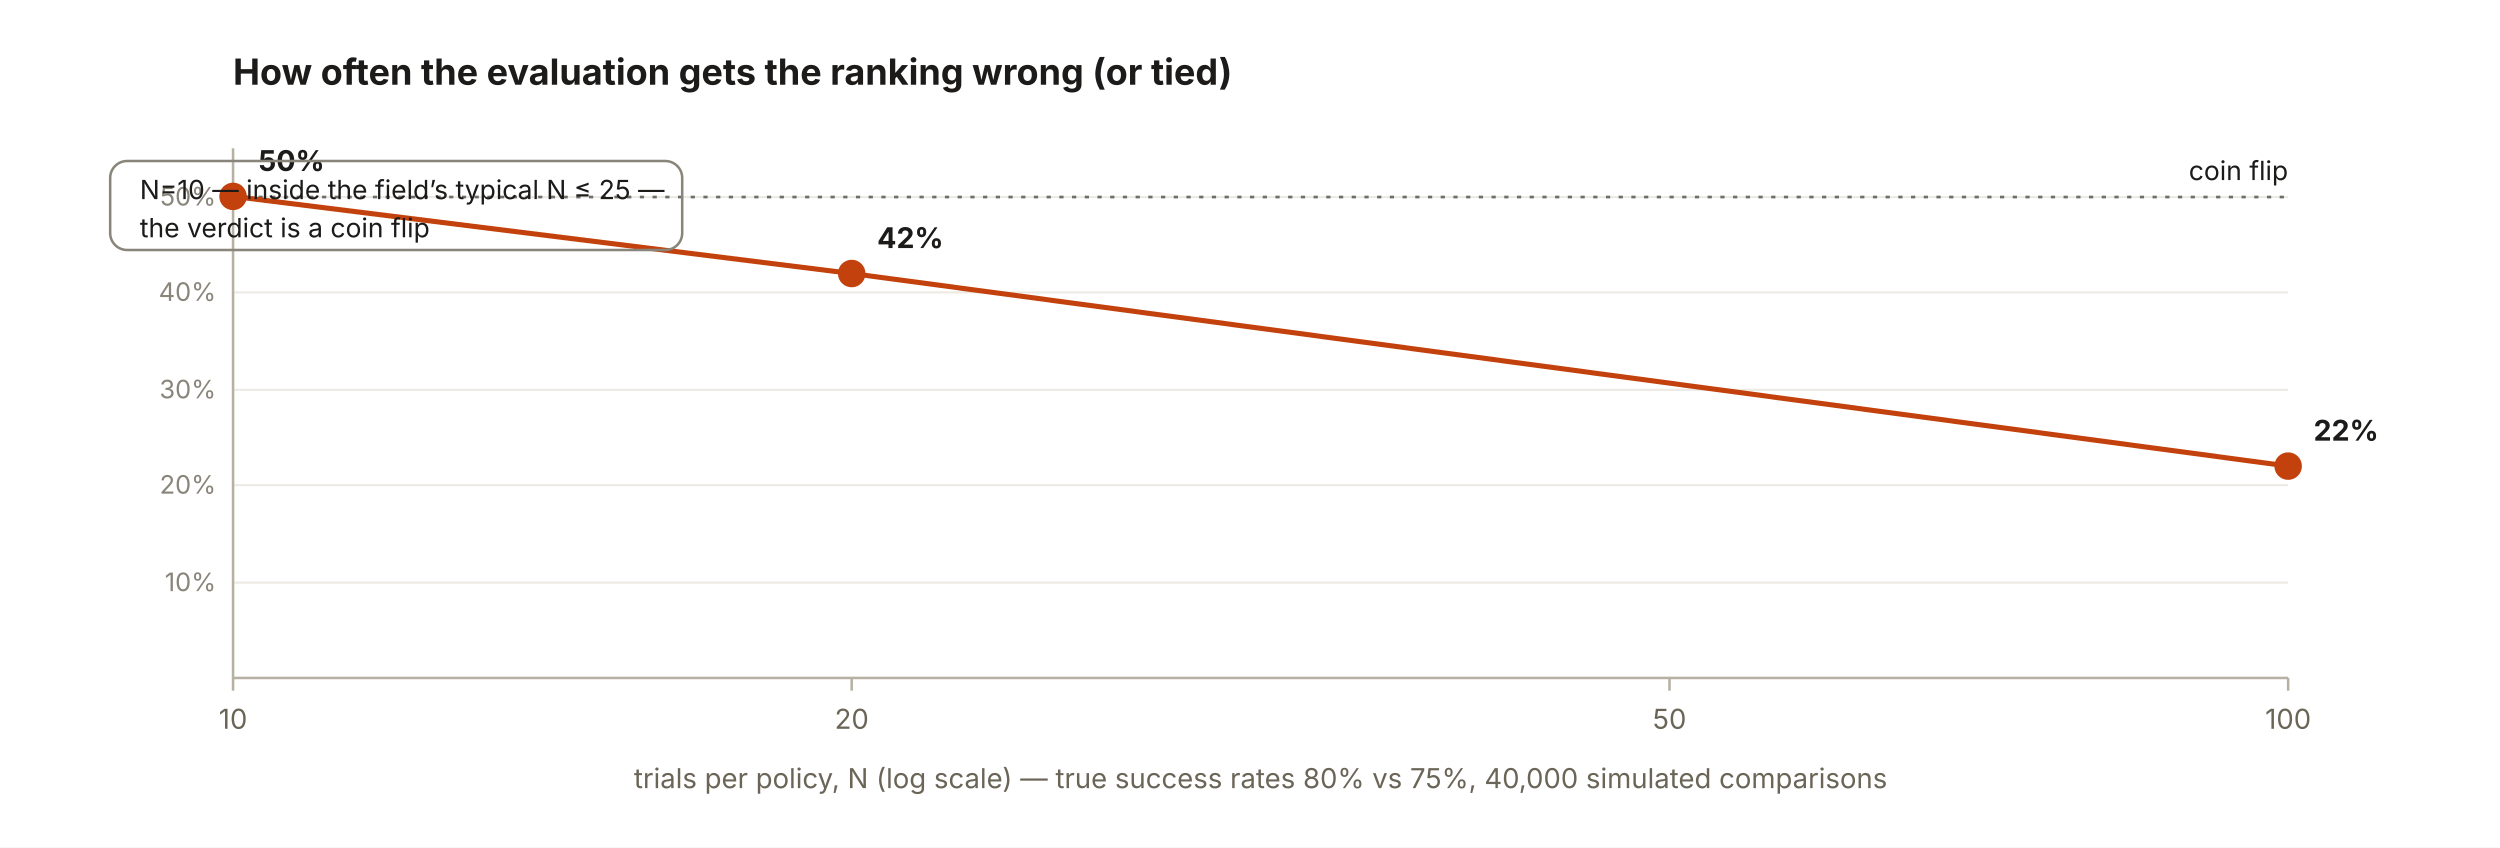
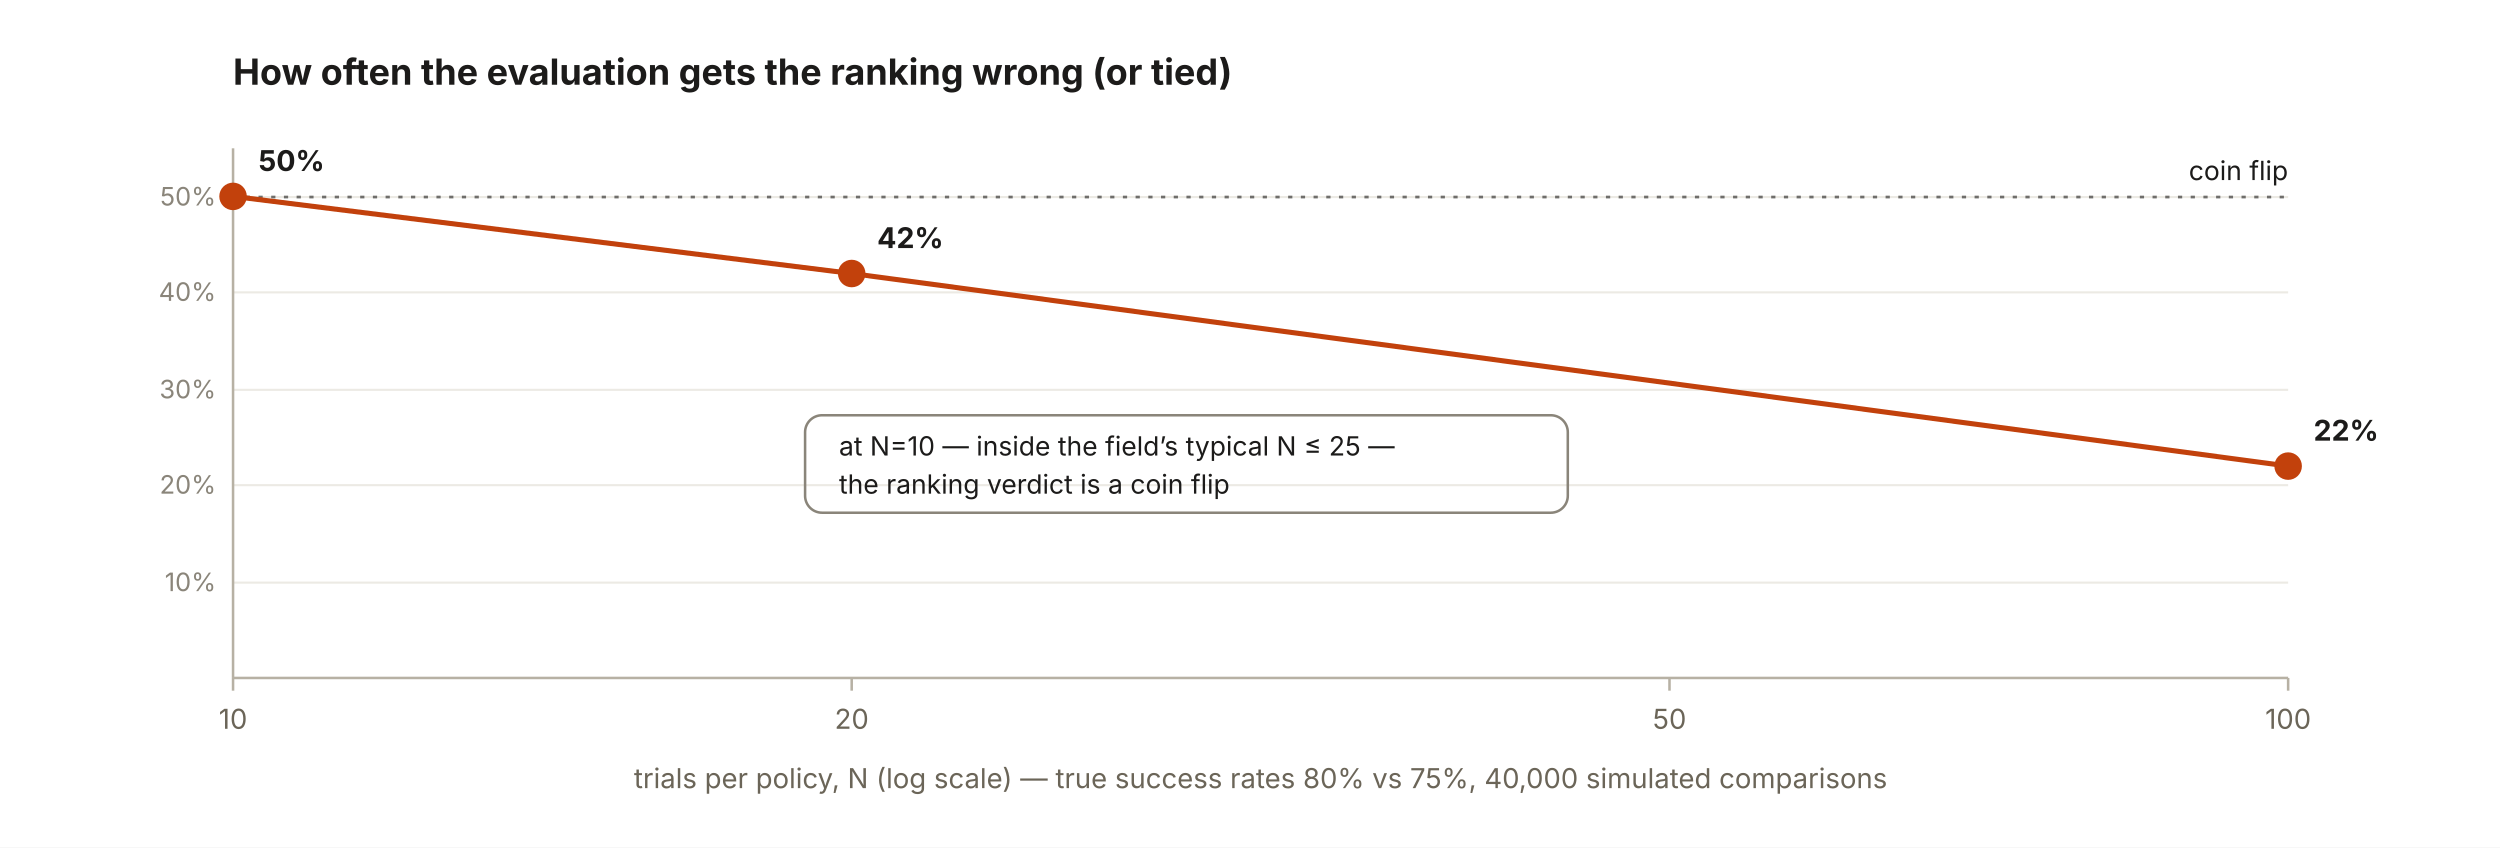
<svg xmlns="http://www.w3.org/2000/svg" width="1180" height="400" viewBox="0 0 1180 400" font-family="system-ui, -apple-system, sans-serif">
  <rect width="1180" height="400" fill="#ffffff" />
  <text x="110" y="40" font-size="17" font-weight="700" fill="#1c1b1a">How often the evaluation gets the ranking wrong (or tied)</text>
  <line x1="110" y1="275" x2="1080" y2="275" stroke="#eceae4" stroke-width="1" />
  <text x="102" y="279" font-size="12" fill="#8a857a" text-anchor="end">10%</text>
  <line x1="110" y1="229" x2="1080" y2="229" stroke="#eceae4" stroke-width="1" />
  <text x="102" y="233" font-size="12" fill="#8a857a" text-anchor="end">20%</text>
  <line x1="110" y1="184" x2="1080" y2="184" stroke="#eceae4" stroke-width="1" />
  <text x="102" y="188" font-size="12" fill="#8a857a" text-anchor="end">30%</text>
  <line x1="110" y1="138" x2="1080" y2="138" stroke="#eceae4" stroke-width="1" />
  <text x="102" y="142" font-size="12" fill="#8a857a" text-anchor="end">40%</text>
  <line x1="110" y1="93" x2="1080" y2="93" stroke="#eceae4" stroke-width="1" />
  <text x="102" y="97" font-size="12" fill="#8a857a" text-anchor="end">50%</text>
  <line x1="110" y1="93" x2="1080" y2="93" stroke="#1c1b1a" stroke-width="1.3" stroke-dasharray="2 4" opacity="0.6" />
  <text x="1080" y="85" font-size="12.5" fill="#1c1b1a" text-anchor="end">coin flip</text>
  <line x1="110" y1="320" x2="110" y2="326" stroke="#b7b1a4" stroke-width="1.2" />
  <text x="110" y="344" font-size="13" fill="#6b6558" text-anchor="middle">10</text>
  <line x1="402" y1="320" x2="402" y2="326" stroke="#b7b1a4" stroke-width="1.2" />
  <text x="402" y="344" font-size="13" fill="#6b6558" text-anchor="middle">20</text>
  <line x1="788" y1="320" x2="788" y2="326" stroke="#b7b1a4" stroke-width="1.2" />
  <text x="788" y="344" font-size="13" fill="#6b6558" text-anchor="middle">50</text>
  <line x1="1080" y1="320" x2="1080" y2="326" stroke="#b7b1a4" stroke-width="1.2" />
  <text x="1080" y="344" font-size="13" fill="#6b6558" text-anchor="middle">100</text>
  <line x1="110" y1="320" x2="1080" y2="320" stroke="#b7b1a4" stroke-width="1.2" />
  <line x1="110" y1="70" x2="110" y2="320" stroke="#b7b1a4" stroke-width="1.2" />
  <text x="595" y="372" font-size="13" fill="#6b6558" text-anchor="middle">trials per policy, N (log scale) — true success rates 80% vs 75%, 40,000 simulated comparisons</text>
  <path d="M 110.0 92.7 L 402.0 129.1 L 1080.0 220.0" fill="none" stroke="#C2410C" stroke-width="2.4" />
  <circle cx="110.0" cy="92.7" r="6.5" fill="#C2410C" />
  <text x="122.0" y="80.7" font-size="13.5" fill="#1c1b1a" font-weight="700">50%</text>
  <circle cx="402.0" cy="129.1" r="6.5" fill="#C2410C" />
  <text x="414.0" y="117.1" font-size="13.5" fill="#1c1b1a" font-weight="700">42%</text>
  <circle cx="1080.0" cy="220.0" r="6.5" fill="#C2410C" />
  <text x="1092.0" y="208.0" font-size="13.5" fill="#1c1b1a" font-weight="700">22%</text>
-   <rect x="52" y="76" width="270" height="42" rx="8" fill="none" stroke="#8a857a" stroke-width="1.2" />
-   <text x="66" y="94" font-size="12.5" fill="#1c1b1a">N=10 — inside the field’s typical N ≤ 25 —</text>
-   <text x="66" y="112" font-size="12.5" fill="#1c1b1a">the verdict is a coin flip</text>
+   <rect x="380" y="196" width="360" height="46" rx="8" fill="none" stroke="#8a857a" stroke-width="1.2" />
+   <text x="396" y="215" font-size="12.5" fill="#1c1b1a">at N=10 — inside the field’s typical N ≤ 25 —</text>
+   <text x="396" y="233" font-size="12.5" fill="#1c1b1a">the ranking verdict is a coin flip</text>
</svg>
